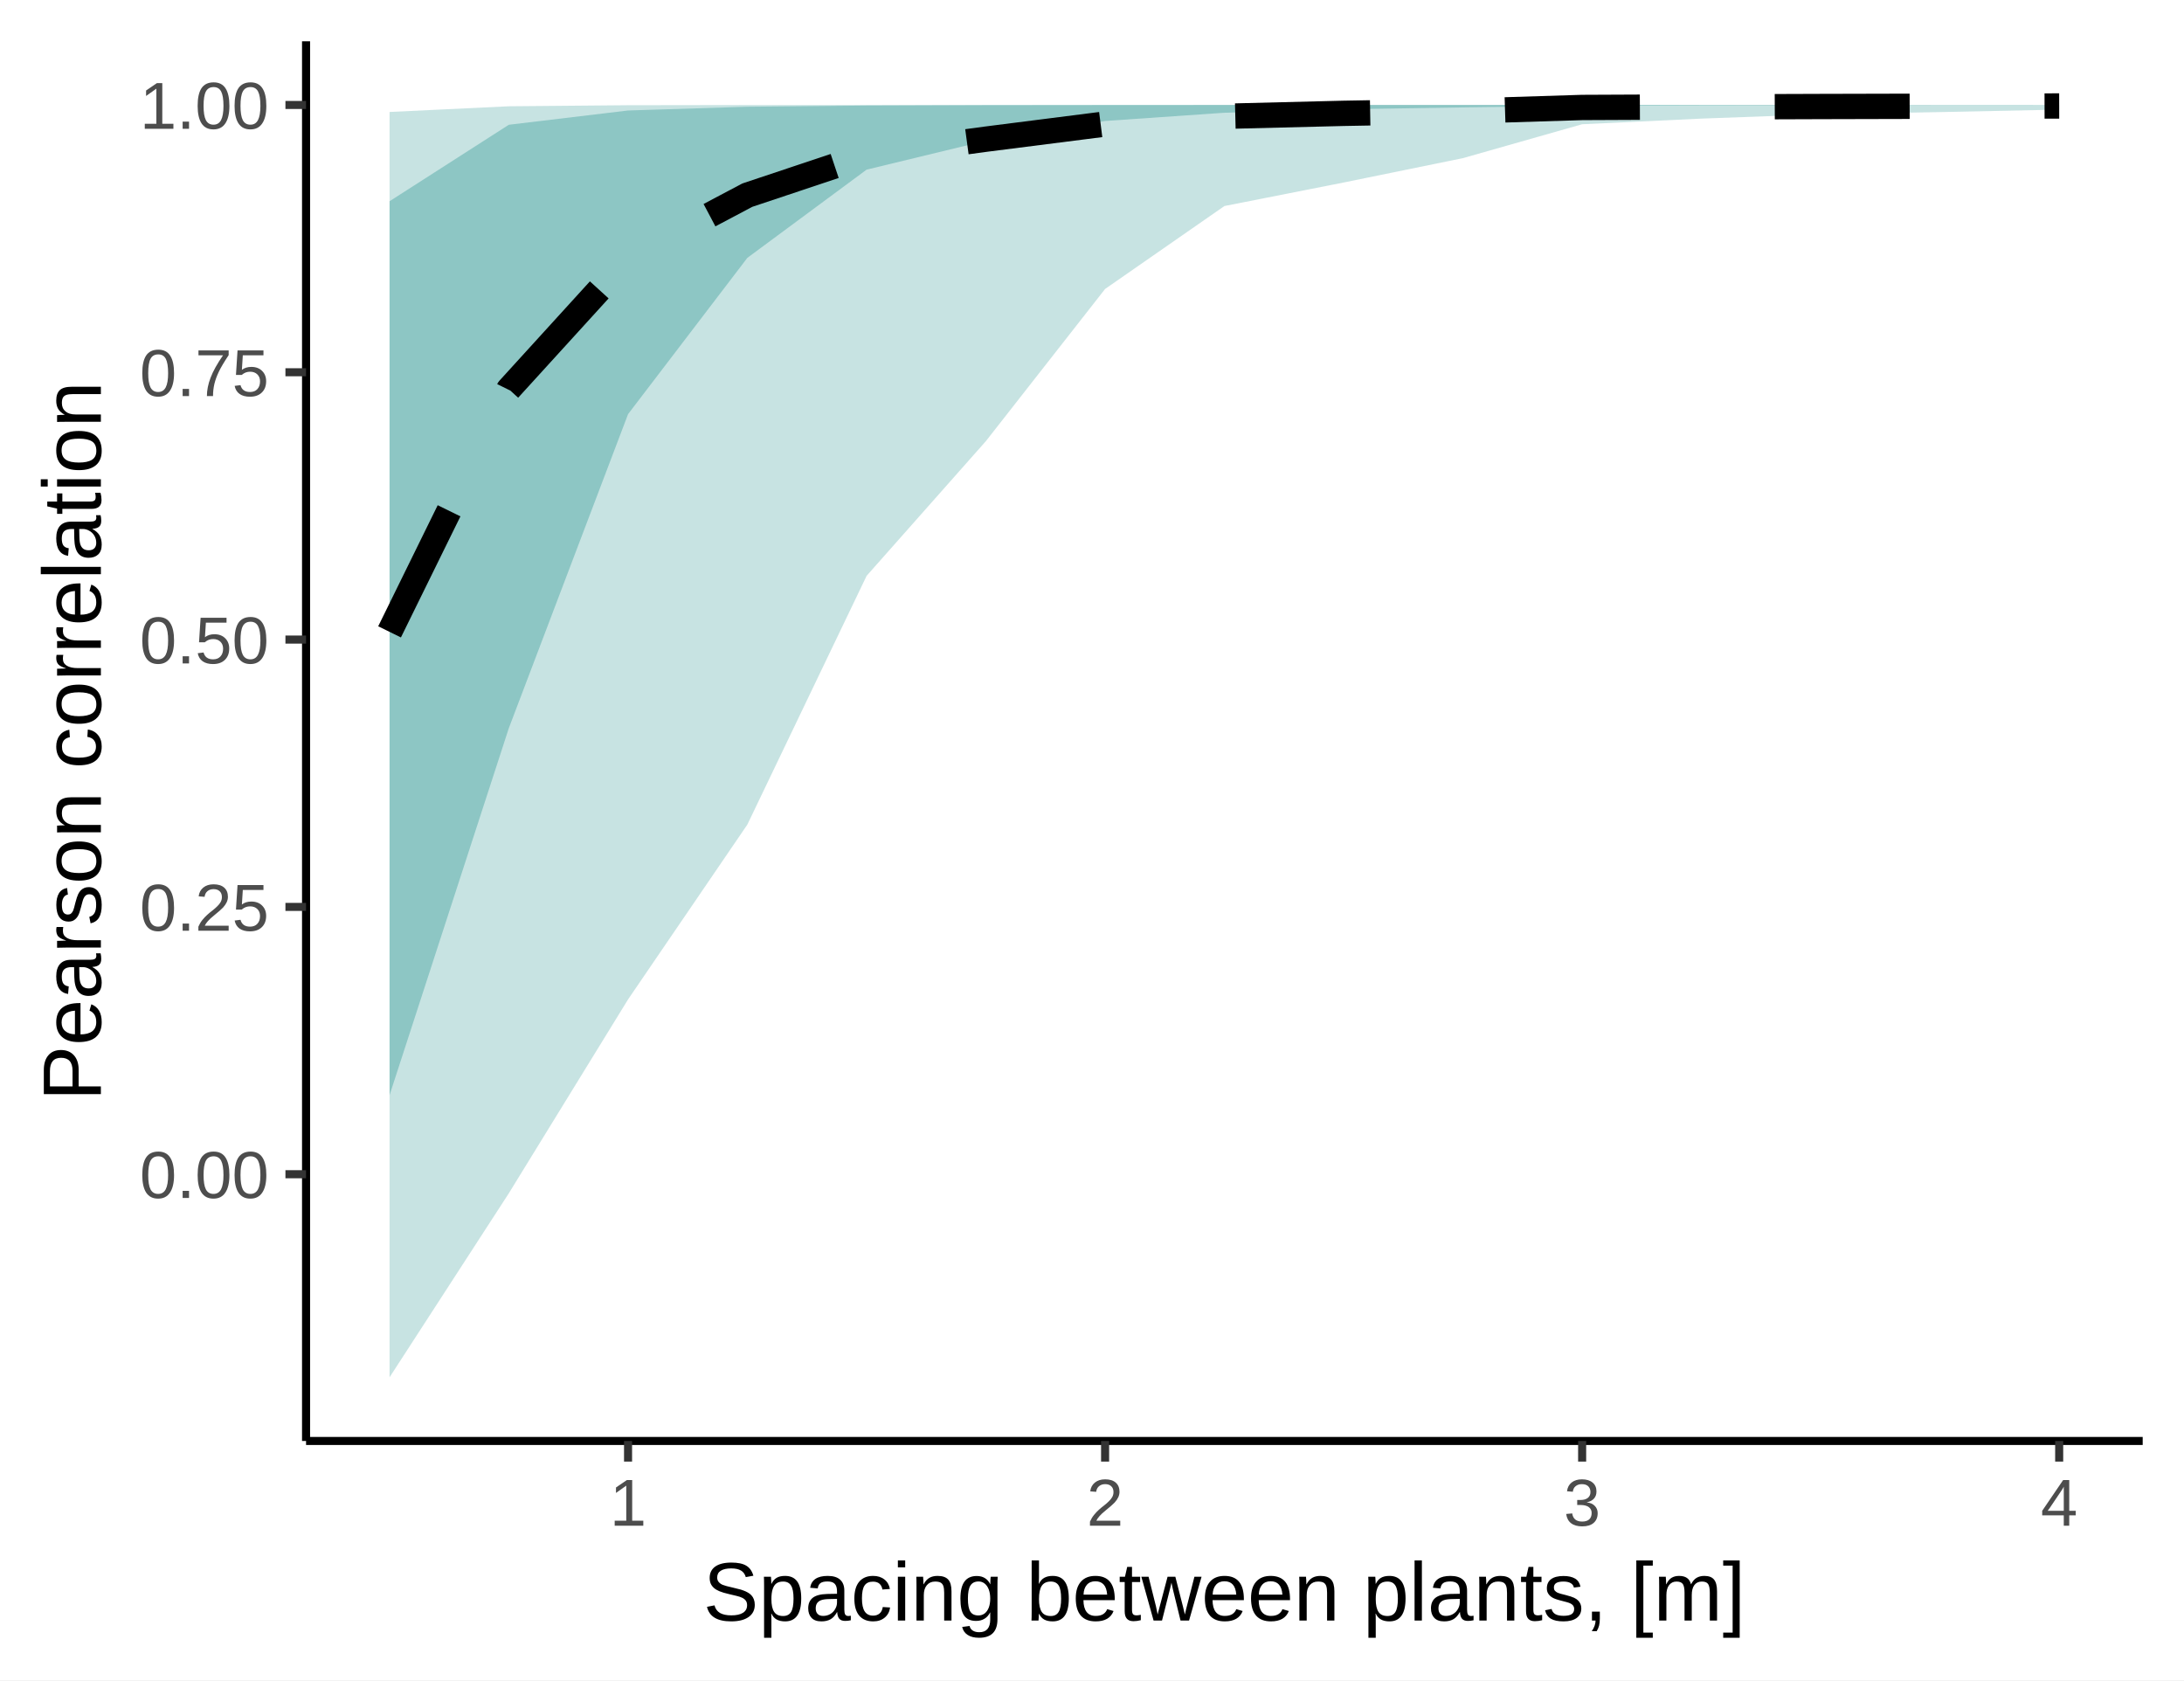
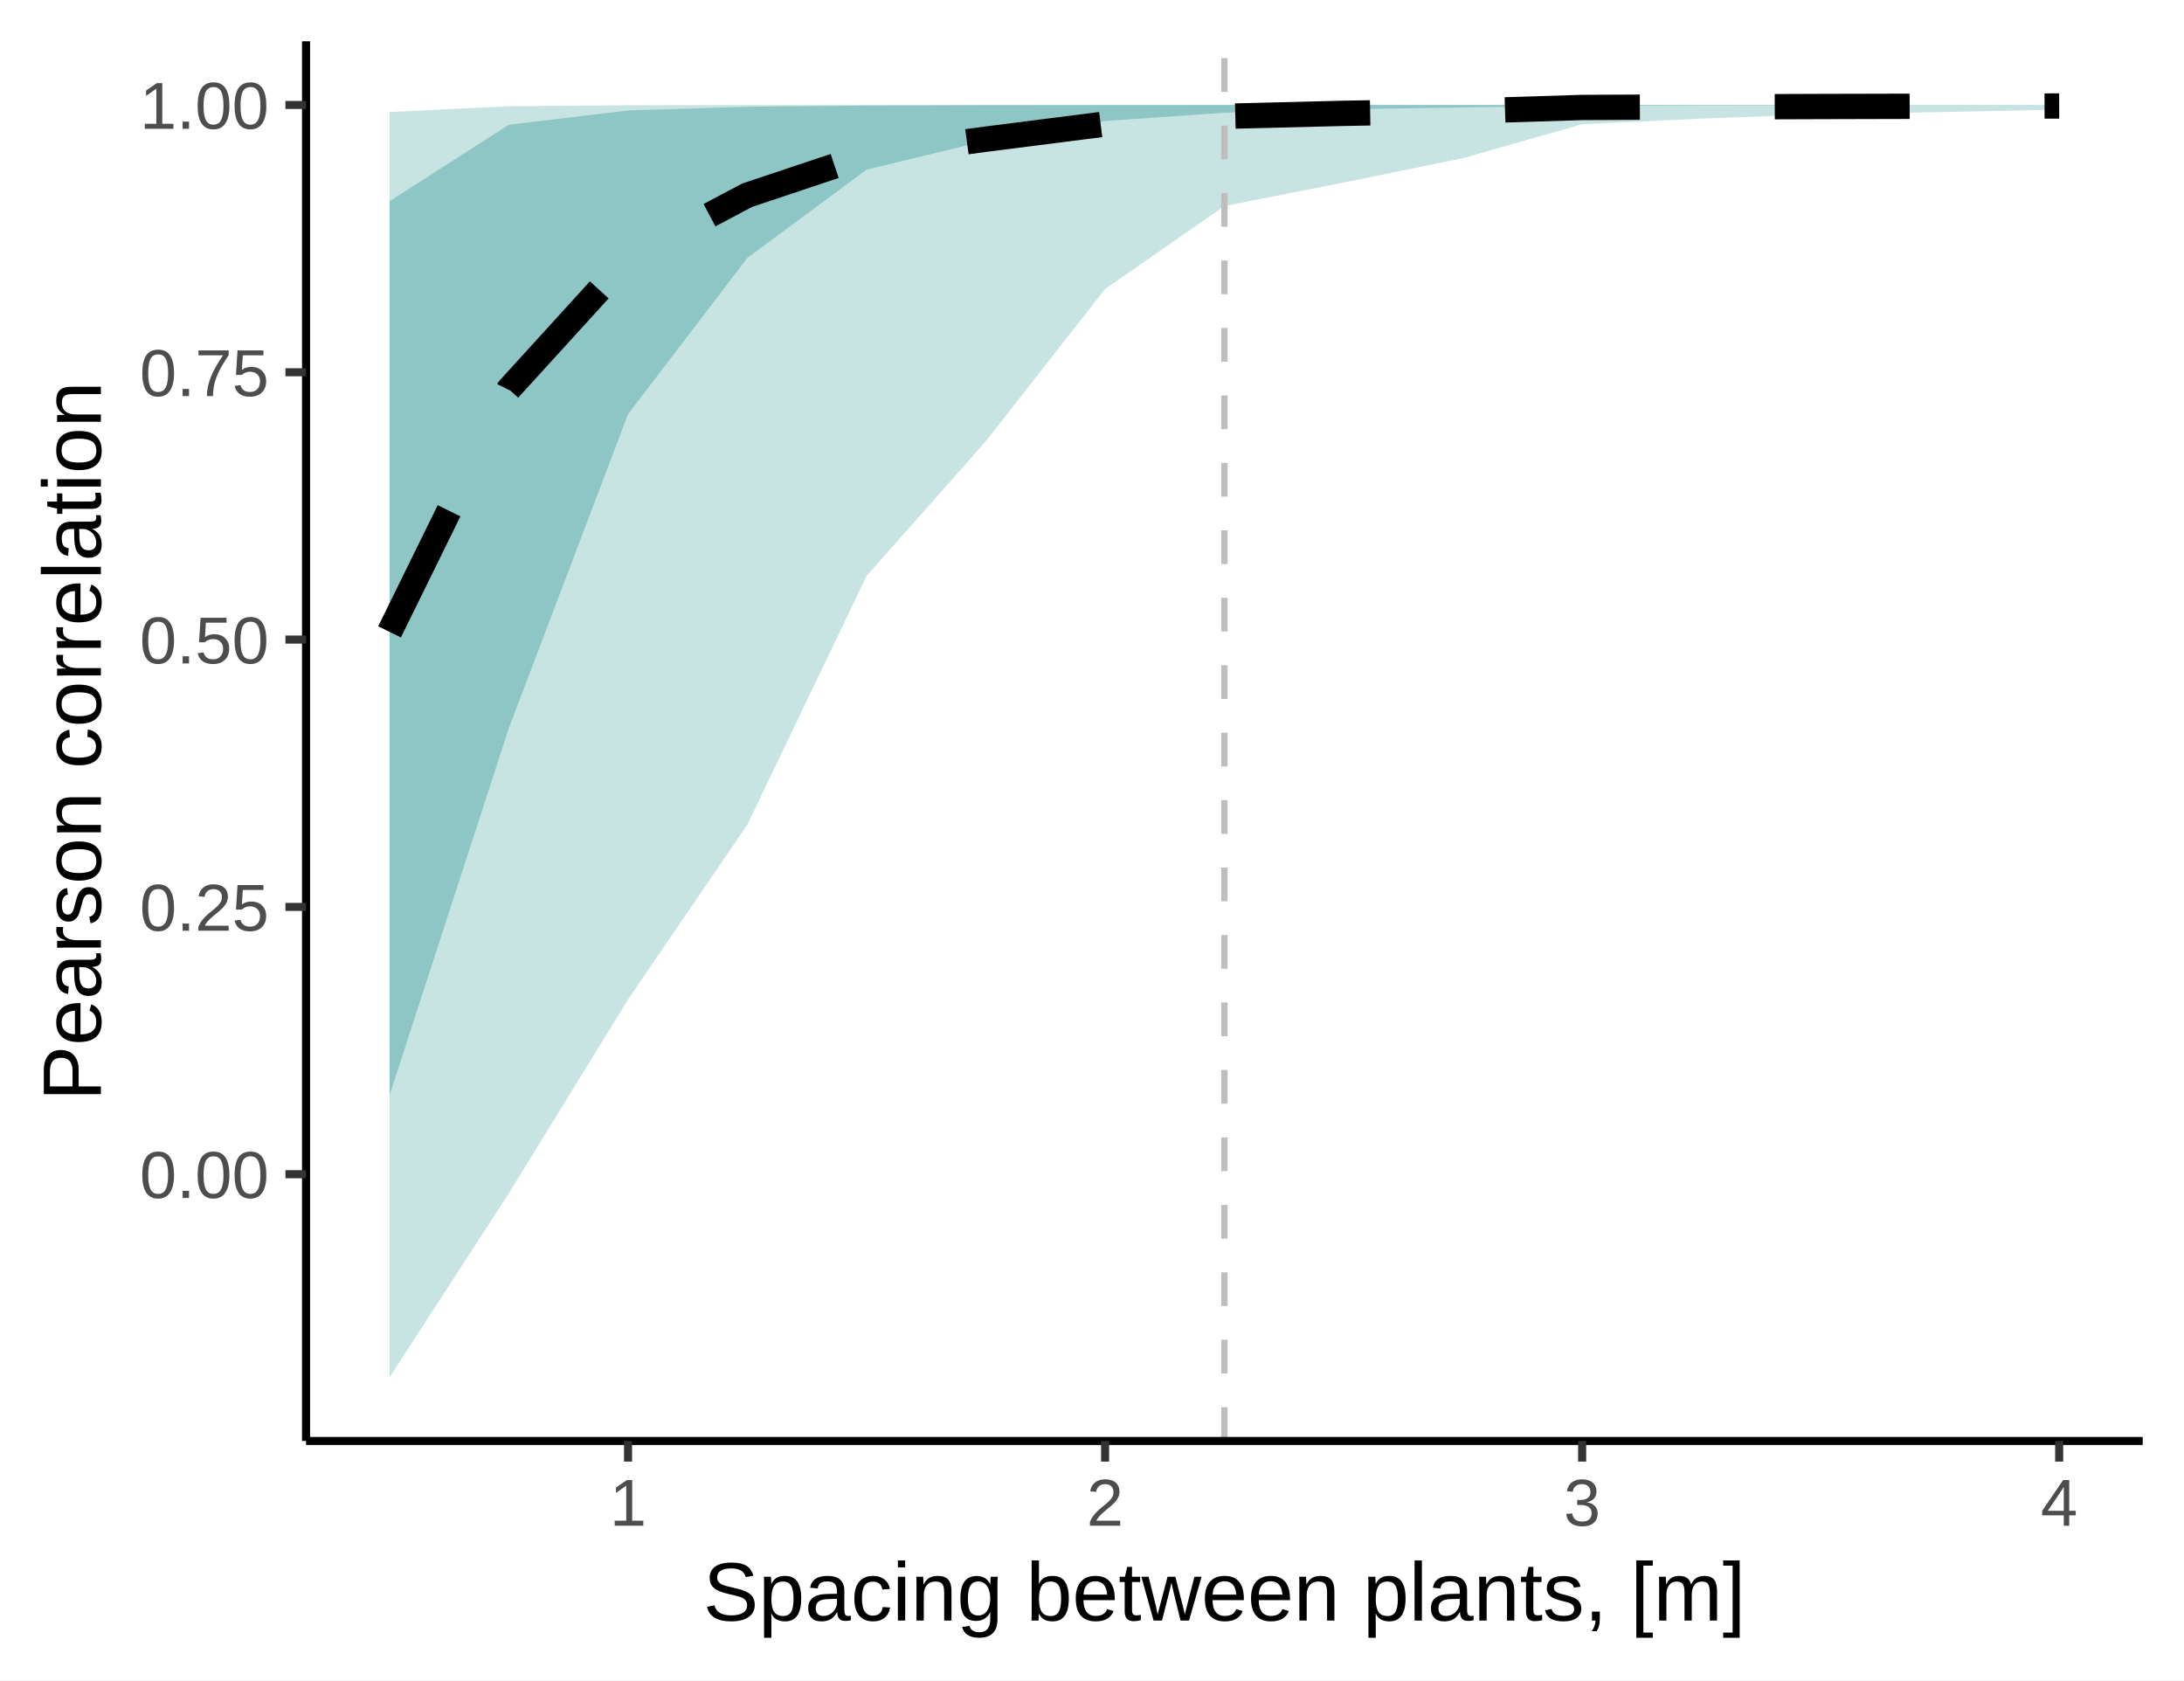
<svg xmlns="http://www.w3.org/2000/svg" class="svglite" width="368.50pt" height="283.46pt" viewBox="0 0 368.50 283.46">
  <defs>
    <style type="text/css">
    .svglite line, .svglite polyline, .svglite polygon, .svglite path, .svglite rect, .svglite circle {
      fill: none;
      stroke: #000000;
      stroke-linecap: round;
      stroke-linejoin: round;
      stroke-miterlimit: 10.00;
+     }
+     .svglite text {
+       white-space: pre;
    }
  </style>
  </defs>
  <rect width="100%" height="100%" style="stroke: none; fill: #FFFFFF;" />
  <defs>
    <clipPath id="cpMC4wMHwzNjguNTB8MC4wMHwyODMuNDY=">
      <rect x="0.00" y="0.00" width="368.50" height="283.46" />
    </clipPath>
  </defs>
  <g clip-path="url(#cpMC4wMHwzNjguNTB8MC4wMHwyODMuNDY=)">
    <rect x="0" y="0.00" width="368.50" height="283.46" style="stroke-width: 1.36; stroke: #FFFFFF; fill: #FFFFFF;" />
  </g>
  <defs>
    <clipPath id="cpNTEuNjR8MzYxLjUzfDYuOTd8MjQzLjEw">
      <rect x="51.64" y="6.97" width="309.89" height="236.12" />
    </clipPath>
  </defs>
  <g clip-path="url(#cpNTEuNjR8MzYxLjUzfDYuOTd8MjQzLjEw)">
    <rect x="51.64" y="6.97" width="309.89" height="236.12" style="stroke-width: 1.36; stroke: none; fill: #FFFFFF;" />
    <polygon points="65.73,18.89 85.85,17.93 105.97,17.75 126.10,17.72 146.22,17.71 166.34,17.71 186.46,17.71 206.59,17.71 226.71,17.71 246.83,17.71 266.95,17.71 287.08,17.71 307.20,17.71 327.32,17.71 347.44,17.71 347.44,18.49 327.32,18.91 307.20,19.27 287.08,20.01 266.95,20.96 246.83,26.68 226.71,30.79 206.59,34.76 186.46,48.75 166.34,74.43 146.22,97.15 126.10,139.11 105.97,168.61 85.85,201.32 65.73,232.36 " style="stroke-width: 0.00; stroke: none; fill: #21908D; fill-opacity: 0.25;" />
    <polyline points="65.73,18.89 85.85,17.93 105.97,17.75 126.10,17.72 146.22,17.71 166.34,17.71 186.46,17.71 206.59,17.71 226.71,17.71 246.83,17.71 266.95,17.71 287.08,17.71 307.20,17.71 327.32,17.71 347.44,17.71 " style="stroke-width: 1.07; stroke: none;" />
    <polyline points="347.44,18.49 327.32,18.91 307.20,19.27 287.08,20.01 266.95,20.96 246.83,26.68 226.71,30.79 206.59,34.76 186.46,48.75 166.34,74.43 146.22,97.15 126.10,139.11 105.97,168.61 85.85,201.32 65.73,232.36 " style="stroke-width: 1.07; stroke: none;" />
    <polygon points="65.73,33.95 85.85,21.05 105.97,18.64 126.10,18.01 146.22,17.81 166.34,17.74 186.46,17.72 206.59,17.71 226.71,17.71 246.83,17.71 266.95,17.71 287.08,17.71 307.20,17.71 327.32,17.71 347.44,17.71 347.44,17.72 327.32,17.73 307.20,17.76 287.08,17.79 266.95,17.85 246.83,18.12 226.71,18.43 206.59,19.02 186.46,20.41 166.34,23.75 146.22,28.62 126.10,43.50 105.97,69.87 85.85,122.85 65.73,184.76 " style="stroke-width: 0.00; stroke: none; fill: #21908D; fill-opacity: 0.35;" />
    <polyline points="65.73,33.95 85.85,21.05 105.97,18.64 126.10,18.01 146.22,17.81 166.34,17.74 186.46,17.72 206.59,17.71 226.71,17.71 246.83,17.71 266.95,17.71 287.08,17.71 307.20,17.71 327.32,17.71 347.44,17.71 " style="stroke-width: 1.07; stroke: none;" />
    <polyline points="347.44,17.72 327.32,17.73 307.20,17.76 287.08,17.79 266.95,17.85 246.83,18.12 226.71,18.43 206.59,19.02 186.46,20.41 166.34,23.75 146.22,28.62 126.10,43.50 105.97,69.87 85.85,122.85 65.73,184.76 " style="stroke-width: 1.07; stroke: none;" />
    <polyline points="65.73,106.60 85.85,65.66 105.97,43.57 126.10,32.92 146.22,26.20 166.34,23.48 186.46,20.92 206.59,19.62 226.71,19.12 246.83,18.76 266.95,18.13 287.08,18.04 307.20,17.97 327.32,17.92 347.44,17.88 " style="stroke-width: 4.27; stroke-dasharray: 22.76,22.76; stroke-linecap: butt;" />
+     <line x1="206.59" y1="243.10" x2="206.59" y2="6.97" style="stroke-width: 1.07; stroke: #BEBEBE; stroke-dasharray: 5.69,5.69; stroke-linecap: butt;" />
  </g>
  <g clip-path="url(#cpMC4wMHwzNjguNTB8MC4wMHwyODMuNDY=)">
    <polyline points="51.64,243.10 51.64,6.97 " style="stroke-width: 1.36; stroke-linecap: butt;" />
-     <text x="45.37" y="202.11" text-anchor="end" style="font-size: 11.20px; fill: #4D4D4D; font-family: Arial;" textLength="21.77px" lengthAdjust="spacingAndGlyphs">0.00</text>
-     <text x="45.37" y="157.02" text-anchor="end" style="font-size: 11.20px; fill: #4D4D4D; font-family: Arial;" textLength="21.77px" lengthAdjust="spacingAndGlyphs">0.25</text>
-     <text x="45.37" y="111.92" text-anchor="end" style="font-size: 11.20px; fill: #4D4D4D; font-family: Arial;" textLength="21.77px" lengthAdjust="spacingAndGlyphs">0.50</text>
-     <text x="45.37" y="66.82" text-anchor="end" style="font-size: 11.20px; fill: #4D4D4D; font-family: Arial;" textLength="21.77px" lengthAdjust="spacingAndGlyphs">0.75</text>
-     <text x="45.37" y="21.72" text-anchor="end" style="font-size: 11.20px; fill: #4D4D4D; font-family: Arial;" textLength="21.77px" lengthAdjust="spacingAndGlyphs">1.00</text>
+     <text x="45.37" y="202.11" text-anchor="end" style="font-size: 11.20px;fill: #4D4D4D; font-family: &quot;Arial&quot;;" textLength="21.77px" lengthAdjust="spacingAndGlyphs">0.00</text>
+     <text x="45.37" y="157.02" text-anchor="end" style="font-size: 11.20px;fill: #4D4D4D; font-family: &quot;Arial&quot;;" textLength="21.77px" lengthAdjust="spacingAndGlyphs">0.25</text>
+     <text x="45.37" y="111.92" text-anchor="end" style="font-size: 11.20px;fill: #4D4D4D; font-family: &quot;Arial&quot;;" textLength="21.77px" lengthAdjust="spacingAndGlyphs">0.50</text>
+     <text x="45.37" y="66.82" text-anchor="end" style="font-size: 11.20px;fill: #4D4D4D; font-family: &quot;Arial&quot;;" textLength="21.77px" lengthAdjust="spacingAndGlyphs">0.75</text>
+     <text x="45.37" y="21.72" text-anchor="end" style="font-size: 11.20px;fill: #4D4D4D; font-family: &quot;Arial&quot;;" textLength="21.77px" lengthAdjust="spacingAndGlyphs">1.00</text>
    <polyline points="48.16,198.10 51.64,198.10 " style="stroke-width: 1.36; stroke: #333333; stroke-linecap: butt;" />
    <polyline points="48.16,153.00 51.64,153.00 " style="stroke-width: 1.36; stroke: #333333; stroke-linecap: butt;" />
    <polyline points="48.16,107.90 51.64,107.90 " style="stroke-width: 1.36; stroke: #333333; stroke-linecap: butt;" />
    <polyline points="48.16,62.80 51.64,62.80 " style="stroke-width: 1.36; stroke: #333333; stroke-linecap: butt;" />
    <polyline points="48.16,17.71 51.64,17.71 " style="stroke-width: 1.36; stroke: #333333; stroke-linecap: butt;" />
    <polyline points="51.64,243.10 361.53,243.10 " style="stroke-width: 1.36; stroke-linecap: butt;" />
    <polyline points="105.97,246.58 105.97,243.10 " style="stroke-width: 1.36; stroke: #333333; stroke-linecap: butt;" />
    <polyline points="186.46,246.58 186.46,243.10 " style="stroke-width: 1.36; stroke: #333333; stroke-linecap: butt;" />
    <polyline points="266.95,246.58 266.95,243.10 " style="stroke-width: 1.36; stroke: #333333; stroke-linecap: butt;" />
    <polyline points="347.44,246.58 347.44,243.10 " style="stroke-width: 1.36; stroke: #333333; stroke-linecap: butt;" />
-     <text x="105.97" y="257.40" text-anchor="middle" style="font-size: 11.20px; fill: #4D4D4D; font-family: Arial;" textLength="6.22px" lengthAdjust="spacingAndGlyphs">1</text>
-     <text x="186.46" y="257.40" text-anchor="middle" style="font-size: 11.20px; fill: #4D4D4D; font-family: Arial;" textLength="6.22px" lengthAdjust="spacingAndGlyphs">2</text>
-     <text x="266.95" y="257.40" text-anchor="middle" style="font-size: 11.20px; fill: #4D4D4D; font-family: Arial;" textLength="6.22px" lengthAdjust="spacingAndGlyphs">3</text>
-     <text x="347.44" y="257.40" text-anchor="middle" style="font-size: 11.20px; fill: #4D4D4D; font-family: Arial;" textLength="6.22px" lengthAdjust="spacingAndGlyphs">4</text>
-     <text x="206.59" y="273.40" text-anchor="middle" style="font-size: 14.00px; font-family: Arial;" textLength="175.83px" lengthAdjust="spacingAndGlyphs">Spacing between plants, [m]</text>
-     <text transform="translate(17.02,125.04) rotate(-90)" text-anchor="middle" style="font-size: 14.00px; font-family: Arial;" textLength="121.38px" lengthAdjust="spacingAndGlyphs">Pearson correlation</text>
+     <text x="105.97" y="257.40" text-anchor="middle" style="font-size: 11.20px;fill: #4D4D4D; font-family: &quot;Arial&quot;;" textLength="6.22px" lengthAdjust="spacingAndGlyphs">1</text>
+     <text x="186.46" y="257.40" text-anchor="middle" style="font-size: 11.20px;fill: #4D4D4D; font-family: &quot;Arial&quot;;" textLength="6.22px" lengthAdjust="spacingAndGlyphs">2</text>
+     <text x="266.95" y="257.40" text-anchor="middle" style="font-size: 11.20px;fill: #4D4D4D; font-family: &quot;Arial&quot;;" textLength="6.22px" lengthAdjust="spacingAndGlyphs">3</text>
+     <text x="347.44" y="257.40" text-anchor="middle" style="font-size: 11.20px;fill: #4D4D4D; font-family: &quot;Arial&quot;;" textLength="6.22px" lengthAdjust="spacingAndGlyphs">4</text>
+     <text x="206.59" y="273.40" text-anchor="middle" style="font-size: 14.00px; font-family: &quot;Arial&quot;;" textLength="175.83px" lengthAdjust="spacingAndGlyphs">Spacing between plants, [m]</text>
+     <text transform="translate(17.02,125.04) rotate(-90)" text-anchor="middle" style="font-size: 14.00px; font-family: &quot;Arial&quot;;" textLength="121.38px" lengthAdjust="spacingAndGlyphs">Pearson correlation</text>
  </g>
</svg>
